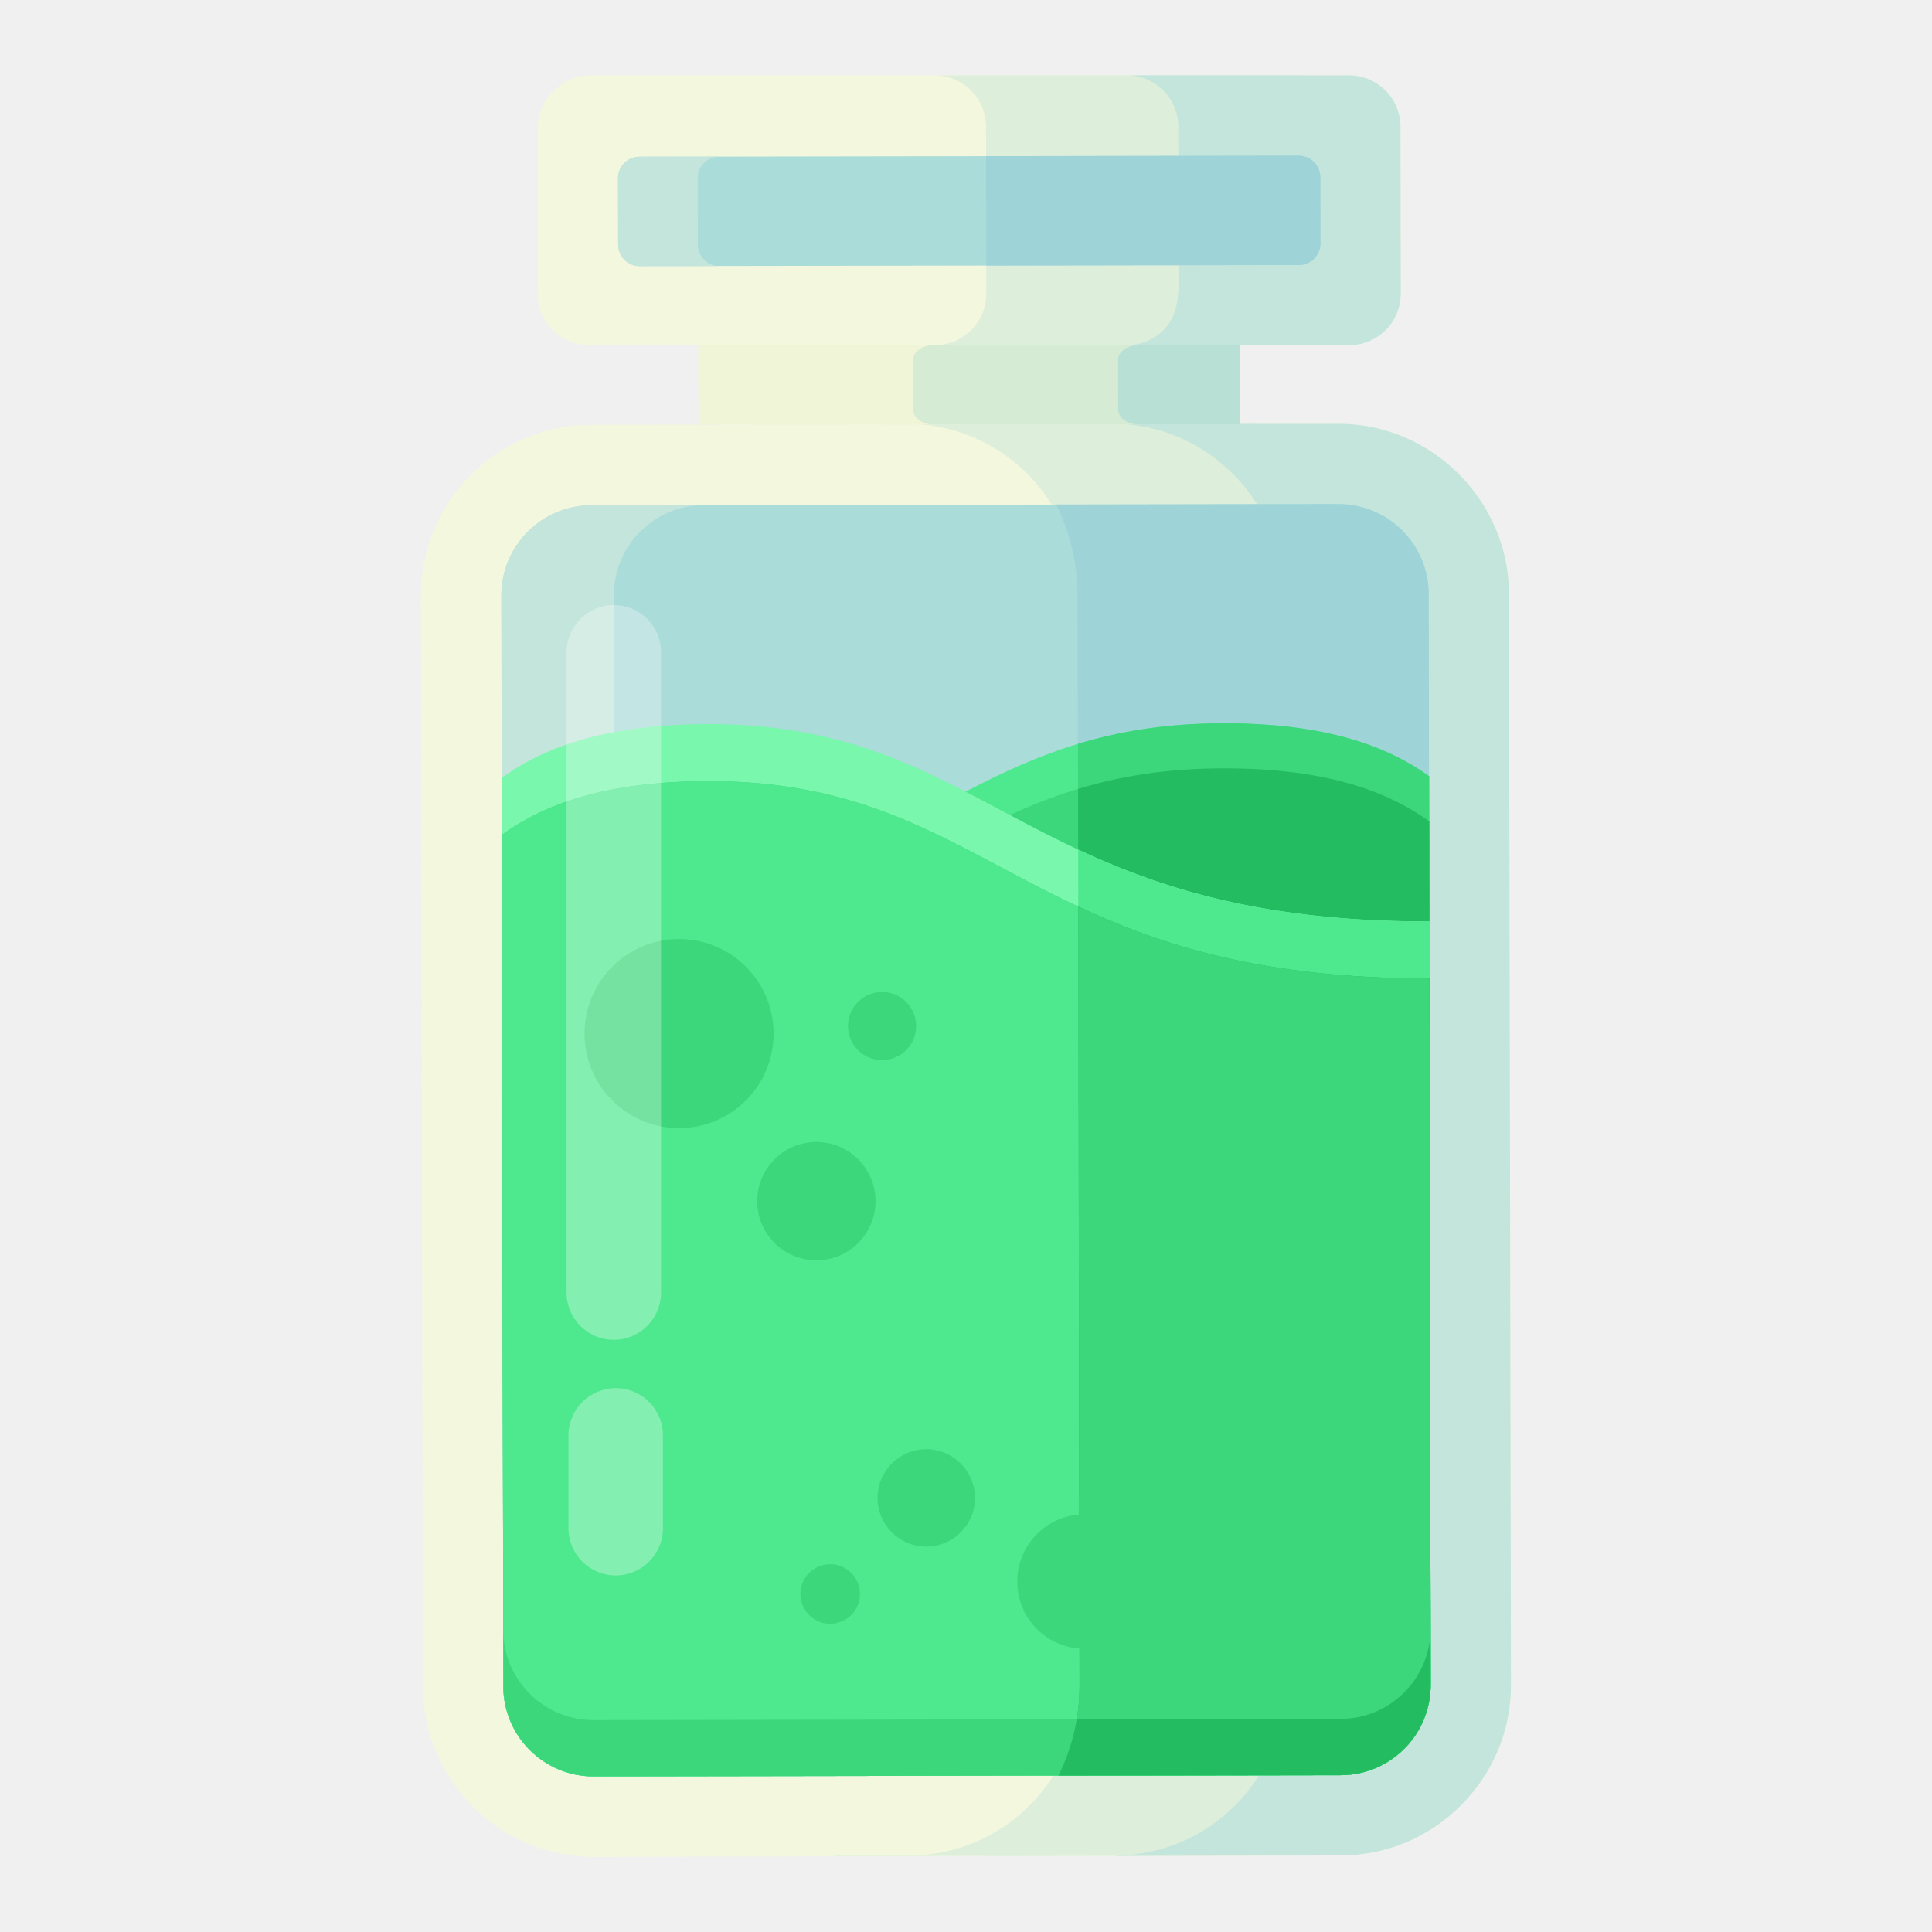
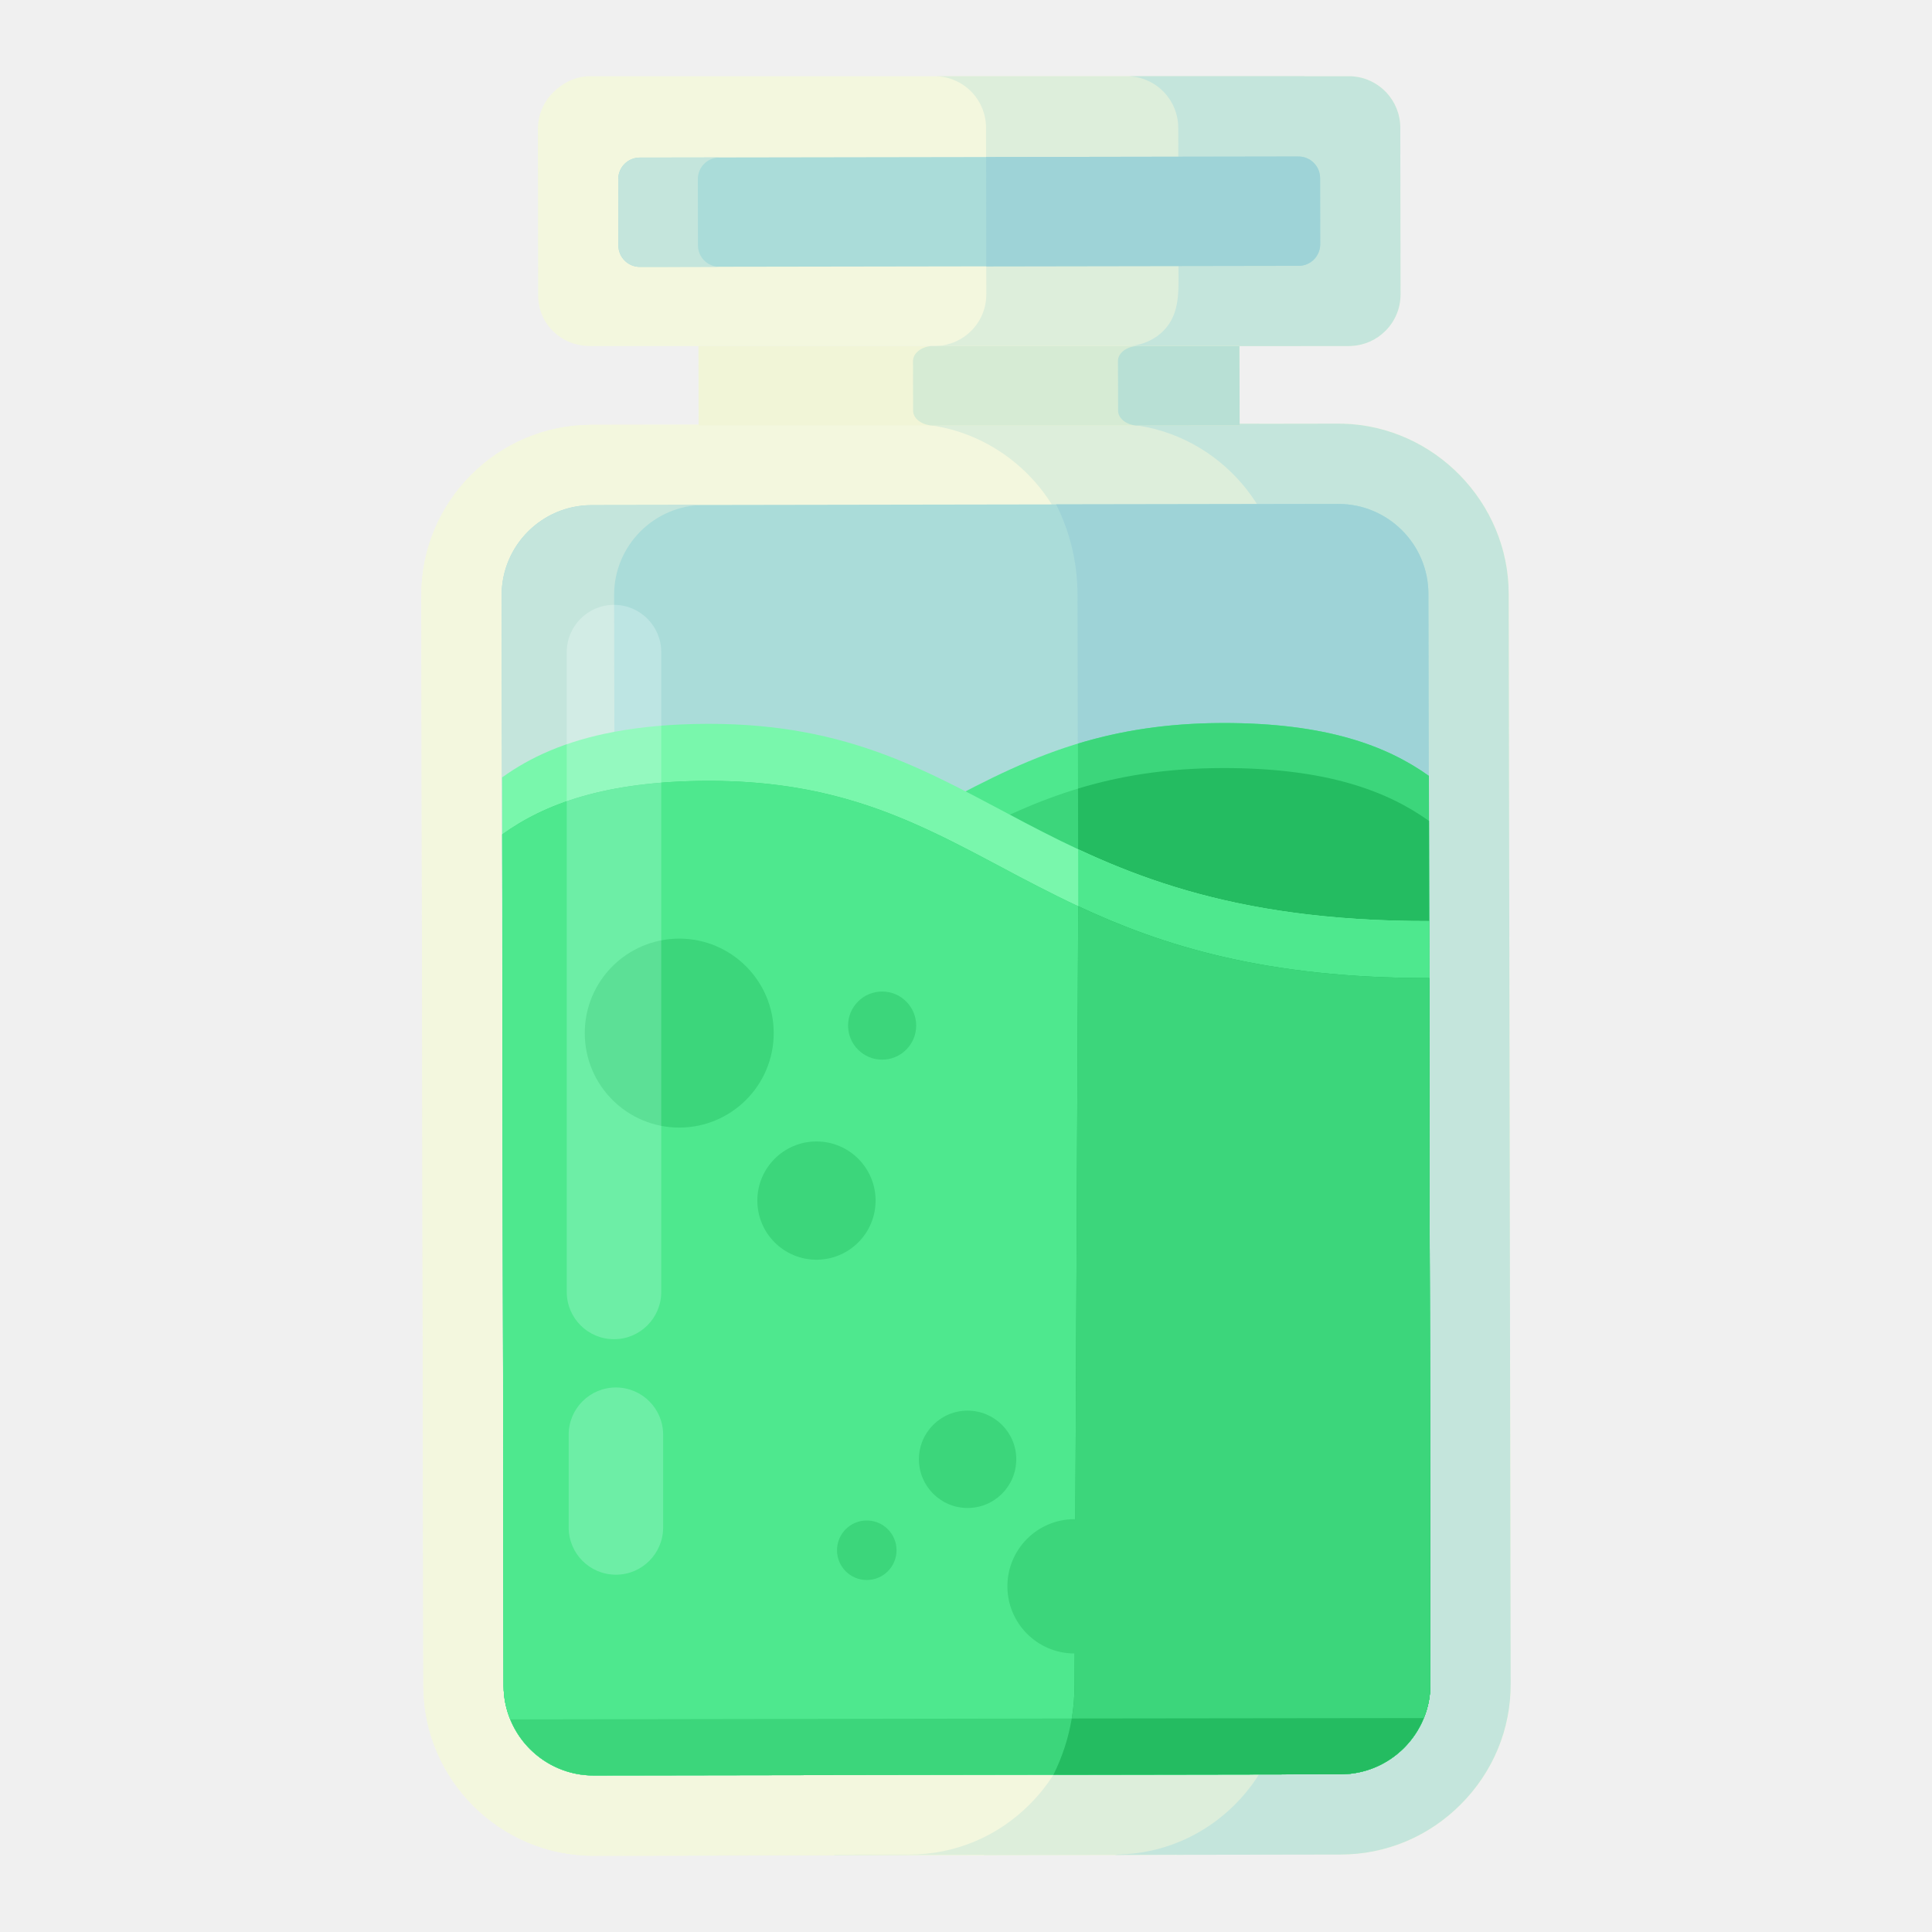
<svg xmlns="http://www.w3.org/2000/svg" version="1.1" id="Layer_1" x="0px" y="0px" viewBox="0 0 600 600" style="enable-background:new 0 0 600 600;" xml:space="preserve">
  <style type="text/css">
	.st0{fill:#F3F7DE;}
	.st1{fill:#DDEEDB;}
	.st2{fill:#C4E5DC;}
	.st3{fill:#AADCD9;}
	.st4{fill:#9ED3D7;}
	.st5{fill:#F1F5D7;}
	.st6{fill:#D6EBD4;}
	.st7{fill:#B8E0D5;}
	.st8{fill:#4EE88E;}
	.st9{fill:#3CD67B;}
	.st10{fill:#24BC61;}
	.st11{fill:#79F7AC;}
- 	.st12{opacity:0.3;fill:#FFFFFF;enable-background:new    ;}
+ 	.st12{opacity:0.5;fill:#FFFFFF;mix-blend-mode:soft-light;}
</style>
  <g>
-     <path class="st0" d="M435.03,90.736v0.37c0.01,4.31-1.65,8.35-4.68,11.39   c-2.84,2.85-6.57,4.5-10.57,4.71c-0.26,0.01-0.53,0.02-0.8,0.02   H183.12c-8.85,0-16.05-6.82-16.07-15.68l-0.08-51.69   c0-4.3,1.66-8.35,4.69-11.39c3.03-3.04,7.07-5.07,11.36-5.08   c0,0,52.41,0,107.89,0h128.72c0.12,0.01,0.23,0.01,0.35,0.03   c8.41,0.54,14.96,7.51,14.97,16L435.03,90.736z" />
-     <path class="st1" d="M409.53,90.81c0.01,6.19-2.05,11.9-5.51,16.42H290.26   c0.27,0,0.54-0.01,0.8-0.02c4-0.21,7.73-1.86,10.57-4.71   c3.03-3.04,4.69-7.08,4.68-11.39L306.23,39.42   c-0.01-8.49-6.56-15.46-14.97-16c-0.12-0.02-0.23-0.02-0.35-0.03   h114.28c2.68,4.18,4.24,9.18,4.25,14.55L409.53,90.81z" />
-     <path class="st2" d="M435.03,90.736v0.37c0.01,4.31-1.65,8.35-4.68,11.39   c-2.84,2.85-6.57,4.5-10.57,4.71c-0.26,0.01-0.53,0.02-0.8,0.02   H350.02c0.87,0,1.72-0.07,2.56-0.22c3.31-0.59,6.39-2.12,8.77-4.51   c5.23-5.26,4.68-12.58,4.67-19.42c-0.01-5.86-0.02-11.72-0.03-17.58   c-0.01-8.69-0.03-17.38-0.04-26.08c-0.01-8.49-6.56-15.46-14.97-16   c-0.12-0.02-0.23-0.02-0.35-0.03h69c0.12,0.01,0.23,0.01,0.35,0.03   c8.41,0.54,14.96,7.51,14.97,16L435.03,90.736z" />
-     <path class="st3" d="M410.06,75.607c0,1.39-0.42,2.68-1.14,3.75   c-0.24,0.35-0.51,0.68-0.82,0.99c-1.2,1.21-2.87,1.96-4.71,1.96   l-97.1,0.16L198.67,82.637c-3.69,0.01-6.69-2.98-6.69-6.68   l-0.04-20.59c0-3.69,2.99-6.69,6.68-6.7L306.25,48.497l96.96-0.16h0.12   c0.7,0,1.38,0.1,2.01,0.31c0.42,0.13,0.82,0.3,1.2,0.51   c0.29,0.15,0.57,0.33,0.83,0.55c1.61,1.2,2.65,3.13,2.66,5.31   L410.06,75.607z" />
-     <path class="st2" d="M223.399,82.611l-24.729,0.024c-3.691,0.006-6.687-2.981-6.693-6.672   l-0.033-20.596c-0.006-3.691,2.981-6.687,6.671-6.693l24.729-0.024   c-3.691,0.006-6.678,3.002-6.672,6.693l0.033,20.596   C216.712,79.631,219.708,82.617,223.399,82.611z" />
-     <path class="st4" d="M410.06,75.607c0,1.39-0.42,2.68-1.14,3.75   c-0.24,0.36-0.51,0.69-0.82,0.99c-1.2,1.21-2.87,1.96-4.71,1.96   l-97.1,0.16L306.25,48.497l96.96-0.16l0.13,0.01c0.7,0,1.37,0.1,2,0.3   c0.42,0.13,0.82,0.3,1.2,0.51c0.29,0.15,0.57,0.33,0.83,0.55   c1.61,1.2,2.65,3.13,2.66,5.31L410.06,75.607z" />
-     <path class="st0" d="M469.25,523.244c0.03,14.06-5.48,27.34-15.49,37.38   c-10.01,10.05-23.27,15.59-37.33,15.61l-24.76,0.04l-26.21,0.04   l-60.01,0.1l-121.16,0.2c-29.13,0-52.87-23.69-52.91-52.82l-0.63-338.83   c-0.04-29.16,23.66-52.94,52.83-52.99l121.53-0.19l59.99-0.1   l25.8-0.04l24.74-0.04c0.5,0,1.01,0.01,1.52,0.02h0.14   c28.28,0.84,51.29,24.5,51.33,52.8L469.25,523.244z" />
-     <path class="st0" d="M469.25,523.244c0.03,14.06-5.48,27.34-15.49,37.38   c-10.01,10.05-23.27,15.59-37.33,15.61l-24.76,0.04l-26.21,0.04   l-60.01,0.1l-121.16,0.2c-29.13,0-52.87-23.69-52.91-52.82l-0.63-338.83   c-0.04-29.16,23.66-52.94,52.83-52.99l121.53-0.19l59.99-0.1   l25.8-0.04l24.74-0.04c0.5,0,1.01,0.01,1.52,0.02h0.14   c28.28,0.84,51.29,24.5,51.33,52.8L469.25,523.244z" />
-     <path class="st0" d="M392.06,540.934c1.65-5.63,2.54-11.57,2.53-17.71   l-0.63-338.82c-0.01-5.81-0.81-11.44-2.32-16.79   c1.82,5.3,2.81,10.95,2.82,16.81l0.62,338.82   C395.09,529.354,394.06,535.314,392.06,540.934z" />
-     <polygon class="st1" points="335.12,121.734 331.84,121.734 339.6,121.724  " />
-     <path class="st1" d="M420.637,523.314c0.03,22.14-11.53,41.72-28.92,52.96   l-26.21,0.04l-60.01,0.1c0.04-0.03,0.08-0.05,0.12-0.08l-46.62,0.08   c0.07-0.05,0.14-0.09,0.21-0.14l23.27-0.04   c14.06-0.02,27.32-5.56,37.33-15.61c4.12-4.13,7.48-8.81,10-13.87   c3.61-7.23,5.51-15.24,5.49-23.51l-0.62-338.82   c-0.01-8.33-2.01-16.26-5.55-23.32c0-0.01-0.01-0.01-0.01-0.02   c-8.19-16.3-24.57-27.99-43.6-29.34l33.13-0.06h46.5l25.8-0.04   c17.42,11.19,29.03,30.72,29.06,52.85L420.637,523.314z" />
-     <path class="st1" d="M330.07,546.754c2.92-7.25,4.53-15.17,4.52-23.44l-0.63-338.82   c-0.01-8.26-1.63-16.16-4.57-23.39c3.54,7.06,5.54,14.99,5.55,23.32   l0.62,338.82C335.58,531.514,333.68,539.524,330.07,546.754z" />
-     <path class="st2" d="M392.06,540.934c1.65-5.63,2.54-11.57,2.53-17.71   l-0.63-338.82c-0.01-5.81-0.81-11.44-2.32-16.79   c1.82,5.3,2.81,10.95,2.82,16.81l0.62,338.82   C395.09,529.354,394.06,535.314,392.06,540.934z" />
-     <path class="st2" d="M469.25,523.244c0.03,14.06-5.48,27.34-15.49,37.38   c-10.01,10.05-23.27,15.59-37.33,15.61l-24.76,0.04l-26.21,0.04   c0.01-0.01,0.03-0.02,0.04-0.02l-19.21,0.06   c0.23-0.03,0.5-0.08,0.79-0.13c13.77-0.21,26.73-5.73,36.56-15.6   c10.01-10.04,15.51-23.32,15.49-37.38l-0.62-338.82   c-0.04-27.86-22.34-51.22-50.01-52.74l26.9-0.04l24.74-0.04   c0.5,0,1.01,0.01,1.52,0.02h0.19l13.79-0.02c0.5,0,1.01,0.01,1.52,0.02   h0.14c28.28,0.84,51.29,24.5,51.33,52.8L469.25,523.244z" />
-     <path class="st2" d="M392.06,540.934c1.65-5.63,2.54-11.57,2.53-17.71   l-0.63-338.82c-0.01-5.81-0.81-11.44-2.32-16.79   c1.82,5.3,2.81,10.95,2.82,16.81l0.62,338.82   C395.09,529.354,394.06,535.314,392.06,540.934z" />
-     <polygon class="st5" points="385.03,131.737 354.55,131.773 352.84,131.773 305.77,131.831    216.91,131.831 216.86,107.287 289.41,107.201 347.61,107.136 384.97,107.136    384.97,107.179  " />
-     <path class="st6" d="M375.02,127.116c0.01,2.559-2.85,4.628-6.39,4.636l-15.09,0.014   h-0.75l-47.02,0.065h-16.23c-3.33-0.158-5.97-2.156-5.98-4.6l-0.03-15.416   c-0.01-2.372,2.47-4.327,5.65-4.592c0.08-0.014,0.15-0.014,0.23-0.022   l58.2-0.065h21.82c0.06,0.007,0.11,0.014,0.17,0.022   c0.06,0,0.12,0.007,0.18,0.022c2.96,0.395,5.2,2.278,5.21,4.528   L375.02,127.116z" />
-     <path class="st7" d="M385.03,131.737v0.014l-30.48,0.036h-1.47   c-0.06,0-0.11,0-0.16-0.007c-0.01,0-0.02,0-0.02,0   c-0.02,0-0.04,0-0.06-0.007c-0.02,0-0.03,0-0.05-0.007   c-3.13-0.295-5.53-2.221-5.53-4.542l-0.04-15.459   c0-2.429,2.63-4.427,5.96-4.585h31.79L385.03,131.737z" />
-     <path class="st3" d="M443.688,184.467L444.301,523.285   c0.025,15.42-12.495,27.98-27.914,28.005l-232.063,0.376   c-15.42,0.025-27.98-12.495-28.005-27.914l-0.613-338.818   c-0.025-15.42,12.494-27.98,27.914-28.005l232.063-0.376   C431.103,156.528,443.663,169.047,443.688,184.467z" />
-     <path class="st4" d="M443.688,184.467L444.301,523.285   c0.025,15.42-12.495,27.98-27.914,28.005l-87.681,0.142   c4.208-8.437,6.569-17.933,6.553-27.97L334.646,184.643   c-0.016-10.037-2.408-19.526-6.644-27.949l87.681-0.142   C431.103,156.528,443.663,169.047,443.688,184.467z" />
-     <path class="st2" d="M219.273,551.608l-34.949,0.057   c-15.42,0.025-27.98-12.495-28.005-27.914l-0.613-338.818   c-0.025-15.42,12.494-27.98,27.914-28.005l34.949-0.057   c-15.42,0.025-27.939,12.585-27.914,28.005l0.613,338.818   C191.294,539.114,203.854,551.633,219.273,551.608z" />
-     <path class="st8" d="M155.933,286.627l0.384,237.124   c0.025,15.42,12.585,27.939,28.005,27.914l232.063-0.376   c15.42-0.025,27.939-12.585,27.914-28.005l-0.457-282.222   c-13.114-9.387-32.068-16.486-64.054-16.434   C291.115,224.772,281.052,286.425,155.933,286.627z" />
-     <path class="st9" d="M443.842,241.062l0.457,282.222c0.025,15.42-12.495,27.98-27.914,28.005   l-87.681,0.142c2.703-5.429,4.651-11.303,5.69-17.484   c0.277-1.678,0.498-3.37,0.635-5.076c0.151-1.776,0.232-3.579,0.229-5.411   l-0.473-292.441c12.911-3.907,27.418-6.363,45.005-6.392   C411.774,224.576,430.728,231.675,443.842,241.062z" />
-     <path class="st9" d="M443.865,255.056l0.434,268.229   c0.025,15.42-12.495,27.98-27.914,28.005l-232.063,0.376   c-15.42,0.025-27.98-12.495-28.005-27.914l-0.361-223.13   c73.254-0.119,107.078-21.311,140.322-38.881   c23.536-12.438,46.781-23.058,83.534-23.118   C411.797,238.57,430.751,245.669,443.865,255.056z" />
-     <path class="st10" d="M443.865,255.056l0.434,268.229   c0.025,15.42-12.495,27.98-27.914,28.005l-87.681,0.142   c2.703-5.429,4.651-11.303,5.69-17.484c0.277-1.678,0.498-3.37,0.635-5.076   c0.151-1.776,0.232-3.579,0.229-5.411l-0.451-278.462   c12.911-3.907,27.404-6.349,45.005-6.378   C411.797,238.57,430.751,245.669,443.865,255.056z" />
-     <path class="st11" d="M444.301,523.287c0.02,15.42-12.5,27.98-27.92,28.01   l-197.02,0.31h-0.19l-34.76,0.06h-0.13c-0.45,0-0.9-0.01-1.35-0.04   c-0.47-0.02-0.94-0.06-1.41-0.1c-0.51-0.04-1.01-0.1-1.51-0.18   c-13.38-2.05-23.67-13.63-23.69-27.59l-0.46-282.23   c0.01-0.01,0.02-0.01,0.03-0.02c8.5-6.12,19.46-11.28,34.86-14.15   c0.02,0,0.05-0.01,0.07-0.01c8.29-1.55,17.87-2.44,29.04-2.46   c88.67-0.14,98.94,61.48,224.05,61.28L444.301,523.287z" />
-     <path class="st8" d="M443.92,286.161l0.384,237.124   c0.025,15.42-12.495,27.98-27.914,28.005l-87.681,0.142   c2.703-5.429,4.651-11.303,5.69-17.484c0.277-1.678,0.498-3.37,0.635-5.076   c0.151-1.776,0.232-3.579,0.229-5.411l-0.42-259.603   C360.808,275.992,392.768,286.244,443.92,286.161z" />
-     <path class="st9" d="M443.944,303.873l0.355,219.411   c0.025,15.42-12.495,27.98-27.914,28.005l-232.063,0.376   c-15.42,0.025-27.98-12.495-28.005-27.914l-0.428-264.51   c13.084-9.43,32.015-16.59,64-16.642   c33.006-0.053,55.15,8.452,76.388,19.141   C332.109,279.758,365.392,304,443.944,303.873z" />
-     <path class="st8" d="M443.944,303.873l0.327,201.937   c0.025,15.42-12.495,27.98-27.914,28.005l-232.063,0.376   c-15.42,0.025-27.98-12.495-28.005-27.914l-0.4-247.035   c13.084-9.43,32.015-16.59,64-16.642   C308.562,242.456,318.826,304.076,443.944,303.873z" />
-     <path class="st10" d="M443.948,303.873l0.355,219.411   c0.025,15.42-12.495,27.98-27.914,28.005l-87.681,0.142   c2.703-5.429,4.651-11.303,5.69-17.484c0.277-1.678,0.498-3.37,0.635-5.076   c0.151-1.776,0.232-3.579,0.229-5.411l-0.392-241.905   C360.836,293.705,392.797,303.956,443.948,303.873z" />
-     <path class="st9" d="M443.948,303.873l0.327,201.937   c0.025,15.42-12.495,27.98-27.914,28.005l-81.963,0.133   c0.277-1.678,0.498-3.37,0.635-5.076c0.151-1.776,0.232-3.579,0.229-5.411   l-0.392-241.905C360.836,293.705,392.797,303.956,443.948,303.873z" />
-     <circle class="st9" cx="273.936" cy="318.647" r="10.583" />
-     <circle class="st9" cx="210.888" cy="320.982" r="29.357" />
-     <circle class="st9" cx="253.533" cy="373.024" r="18.373" />
-     <circle class="st9" cx="336.796" cy="491.165" r="20.869" />
-     <circle class="st9" cx="287.655" cy="465.192" r="15.125" />
-     <circle class="st9" cx="257.822" cy="495.025" r="9.249" />
-     <path class="st12" d="M190.619,187.916h0c8.106,0,14.677,6.571,14.677,14.677v198.829   c0,8.106-6.571,14.677-14.677,14.677h-0c-8.106,0-14.677-6.571-14.677-14.677   V202.593C175.943,194.487,182.514,187.916,190.619,187.916z" />
-     <path class="st12" d="M191.212,431.098h0c8.106,0,14.677,6.571,14.677,14.677v28.823   c0,8.106-6.571,14.677-14.677,14.677h-0c-8.106,0-14.677-6.571-14.677-14.677   v-28.823C176.535,437.669,183.106,431.098,191.212,431.098z" />
+     <path class="st0" d="M469.157,522.988c0.03,14.052-5.477,27.325-15.481,37.359   c-10.004,10.044-23.257,15.581-37.309,15.601l-24.746,0.04l-26.195,0.04   l-59.976,0.1l-121.092,0.2c-29.114,0-52.84-23.677-52.88-52.79l-0.63-338.64   c-0.04-29.144,23.647-52.91,52.8-52.96l121.462-0.19l59.956-0.1   l25.786-0.04l24.726-0.04c0.5,0,1.009,0.01,1.519,0.02h0.14   c28.264,0.839,51.261,24.486,51.301,52.77L469.157,522.988z" />
+     <path class="st0" d="M469.153,522.987c0.03,14.052-5.477,27.325-15.481,37.359   c-10.005,10.044-23.257,15.581-37.309,15.601l-24.746,0.04l-26.195,0.04   l-13.692,0.02l-5.417,0.01l-40.817,0.07h-0.05l-121.092,0.2   c-29.114,0-52.84-23.677-52.88-52.79l-0.63-338.64   c-0.04-29.144,23.647-52.91,52.8-52.96l102.652-0.16l18.81-0.03   l43.755-0.07l16.201-0.03h0.05l25.786-0.04l10.704-0.02h0.19l13.782-0.02   c0.5,0,1.009,0.01,1.519,0.02h0.14c28.264,0.839,51.261,24.486,51.301,52.77   L469.153,522.987z" />
+     <path class="st0" d="M392.01,540.668c1.649-5.627,2.539-11.563,2.529-17.7   l-0.63-338.63c-0.01-5.807-0.81-11.434-2.319-16.781   c1.819,5.297,2.808,10.944,2.818,16.801l0.62,338.63   C395.038,529.095,394.009,535.051,392.01,540.668z" />
+     <path class="st1" d="M420.571,523.057c0.03,22.128-11.524,41.697-28.904,52.93   l-26.195,0.04l-59.977,0.1c0.04-0.03,0.08-0.05,0.12-0.08l-46.594,0.08   c0.07-0.05,0.14-0.09,0.21-0.14l23.257-0.04   c14.052-0.02,27.305-5.557,37.309-15.601c4.118-4.128,7.476-8.805,9.994-13.862   c3.608-7.226,5.507-15.231,5.487-23.497l-0.62-338.63   c-0.01-8.325-2.009-16.251-5.547-23.307c0-0.01-0.01-0.01-0.01-0.02   c-8.076-16.071-24.116-27.654-42.806-29.254l18.81-0.03l59.956-0.1h0.05   l25.786-0.04c17.41,11.184,29.014,30.703,29.044,52.82L420.571,523.057z" />
+     <path class="st1" d="M330.055,546.485c2.918-7.246,4.527-15.161,4.517-23.427L333.943,184.428   c-0.01-8.255-1.629-16.151-4.567-23.377c3.538,7.056,5.537,14.982,5.547,23.307   l0.62,338.63C335.562,531.253,333.663,539.259,330.055,546.485z" />
+     <path class="st2" d="M392.01,540.668c1.649-5.627,2.539-11.563,2.529-17.7   l-0.63-338.63c-0.01-5.807-0.81-11.434-2.319-16.781   c1.819,5.297,2.808,10.944,2.818,16.801l0.62,338.63   C395.038,529.095,394.009,535.051,392.01,540.668z" />
+     <path class="st2" d="M469.153,522.987c0.03,14.052-5.477,27.325-15.481,37.359   c-10.005,10.044-23.257,15.581-37.309,15.601l-24.746,0.04l-26.195,0.04   c0.01-0.01,0.03-0.02,0.04-0.02l-13.732,0.04l-5.467,0.02   c0.02,0,0.03,0,0.05-0.01c0.22-0.03,0.47-0.07,0.74-0.12   c13.762-0.21,26.715-5.727,36.54-15.591   c10.004-10.034,15.501-23.307,15.481-37.359l-0.62-338.63   c-0.04-27.714-22.118-50.971-49.592-52.68l16.201-0.03h0.05l25.786-0.04   l10.704-0.02h0.19l13.782-0.02c0.5,0,1.009,0.01,1.519,0.02h0.14   c28.264,0.839,51.261,24.486,51.301,52.77L469.153,522.987z" />
+     <path class="st2" d="M392.01,540.668c1.649-5.627,2.539-11.563,2.529-17.7   l-0.63-338.63c-0.01-5.807-0.81-11.434-2.319-16.781   c1.819,5.297,2.808,10.944,2.818,16.801l0.62,338.63   C395.038,529.095,394.009,535.051,392.01,540.668z" />
+     <g>
+       <g>
+         <path class="st0" d="M434.956,90.984v0.37c0.01,4.308-1.649,8.345-4.677,11.384     c-2.838,2.848-6.566,4.497-10.564,4.708c-0.26,0.01-0.53,0.02-0.8,0.02     H183.187c-8.845,0-16.041-6.816-16.061-15.671l-0.08-51.661     c0-4.298,1.659-8.345,4.687-11.384c3.028-3.038,7.066-5.067,11.354-5.077     c0,0,52.381,0,107.829,0h128.648c0.12,0.01,0.23,0.01,0.35,0.03     c8.405,0.54,14.952,7.506,14.962,15.991L434.956,90.984z" />
+         <path class="st1" d="M409.47,91.054c0.01,6.187-2.049,11.893-5.507,16.411h-113.696     c0.27,0,0.54-0.01,0.8-0.02c3.998-0.21,7.726-1.859,10.564-4.707     c3.028-3.038,4.687-7.076,4.677-11.384l-0.08-51.661     c-0.01-8.485-6.556-15.451-14.962-15.991     c-0.12-0.02-0.23-0.02-0.35-0.03h114.216     c2.678,4.178,4.238,9.175,4.248,14.542L409.47,91.054z" />
+         <path class="st2" d="M434.956,90.984v0.37c0.01,4.308-1.649,8.345-4.677,11.384     c-2.838,2.848-6.566,4.497-10.564,4.708c-0.26,0.01-0.53,0.02-0.8,0.02     h-68.921c0.87,0,1.719-0.07,2.559-0.22c3.308-0.59,6.386-2.119,8.765-4.508     c5.227-5.257,4.677-12.573,4.667-19.409c-0.01-5.857-0.02-11.713-0.03-17.57     c-0.01-8.685-0.03-17.37-0.04-26.065c-0.01-8.485-6.556-15.451-14.962-15.991     c-0.12-0.02-0.23-0.02-0.35-0.03h68.961     c0.12,0.01,0.23,0.01,0.35,0.03c8.405,0.54,14.952,7.506,14.962,15.991     L434.956,90.984z" />
+         <path class="st3" d="M410,75.86c0,1.389-0.42,2.678-1.139,3.748     c-0.24,0.35-0.51,0.68-0.82,0.989c-1.199,1.209-2.868,1.959-4.707,1.959     l-97.046,0.16l-107.56,0.17c-3.688,0.01-6.686-2.978-6.686-6.676     l-0.04-20.578c0-3.688,2.988-6.686,6.676-6.696L306.248,48.765l96.906-0.16     h0.12c0.7,0,1.379,0.1,2.009,0.31c0.42,0.13,0.82,0.3,1.199,0.51     c0.29,0.15,0.57,0.33,0.829,0.549c1.609,1.2,2.649,3.128,2.659,5.307     L410,75.86z" />
+         <path class="st2" d="M223.444,82.86l-24.715,0.024     c-3.689,0.006-6.683-2.979-6.689-6.668l-0.033-20.585     c-0.006-3.689,2.979-6.683,6.668-6.689l24.715-0.024     c-3.689,0.006-6.674,3.001-6.668,6.689l0.033,20.585     C216.76,79.881,219.755,82.866,223.444,82.86z" />
+         <path class="st4" d="M410,75.86c0,1.389-0.42,2.678-1.139,3.748     c-0.24,0.36-0.51,0.69-0.82,0.989c-1.199,1.209-2.868,1.959-4.707,1.959     l-97.046,0.16L306.248,48.765l96.906-0.16l0.13,0.01     c0.7,0,1.369,0.1,1.999,0.3c0.42,0.13,0.82,0.3,1.199,0.51     c0.29,0.15,0.57,0.33,0.829,0.549c1.609,1.2,2.649,3.128,2.659,5.307     L410,75.86z" />
+       </g>
+       <polygon class="st5" points="384.984,132.144 354.521,132.144 352.812,132.144 305.768,132.144    216.958,132.144 216.908,107.463 289.418,107.463 347.585,107.463 384.924,107.463    384.924,107.463   " />
+       <path class="st6" d="M374.98,127.432c0.01,2.557-2.848,4.705-6.386,4.712h-15.082    h-0.75h-46.994h-16.221c-3.328-0.158-5.967-2.155-5.977-4.597l-0.03-15.408    c-0.01-2.37,2.469-4.41,5.647-4.676c0.08-0.014,0.15,0.007,0.23,0h58.167    h21.808c0.06,0.007,0.11-0.007,0.17,0c0.06,0,0.12-0.014,0.18,0    c2.958,0.395,5.197,2.32,5.207,4.568L374.98,127.432z" />
+       <path class="st7" d="M384.984,132.144L384.984,132.144h-30.463h-1.469    c-0.06,0-0.11,0.007-0.16,0c-0.01,0-0.02,0-0.02,0c-0.02,0-0.04,0.007-0.06,0    c-0.02,0-0.03,0.007-0.05,0c-3.128-0.294-5.527-2.284-5.527-4.604    l-0.04-15.451c0-2.428,2.629-4.468,5.957-4.626h31.772L384.984,132.144z" />
+     </g>
+     <path class="st3" d="M443.609,184.401l0.613,338.628   c0.025,15.411-12.487,27.964-27.898,27.989l-231.933,0.375   c-15.411,0.025-27.964-12.488-27.989-27.898l-0.613-338.628   c-0.025-15.411,12.487-27.964,27.898-27.989l231.933-0.375   C431.031,156.478,443.584,168.99,443.609,184.401z" />
+     <path class="st4" d="M443.609,184.401l0.613,338.628   c0.025,15.411-12.487,27.964-27.898,27.989l-87.632,0.142   c4.206-8.432,6.566-17.923,6.549-27.954l-0.613-338.628   c-0.016-10.032-2.407-19.515-6.64-27.933l87.632-0.142   C431.031,156.478,443.584,168.99,443.609,184.401z" />
+     <path class="st2" d="M219.32,551.337l-34.93,0.057   c-15.411,0.025-27.964-12.488-27.989-27.898l-0.613-338.628   c-0.025-15.411,12.487-27.964,27.898-27.989l34.93-0.057   c-15.411,0.025-27.923,12.578-27.898,27.989l0.613,338.628   C191.356,538.849,203.909,551.362,219.32,551.337z" />
+     <path class="st8" d="M156.016,286.504l0.384,236.991   c0.025,15.411,12.578,27.923,27.989,27.898l231.933-0.375   c15.411-0.025,27.923-12.578,27.898-27.989l-0.457-282.064   c-13.107-9.382-32.05-16.477-64.018-16.425   C291.122,224.683,281.064,286.302,156.016,286.504z" />
+     <path class="st9" d="M443.763,240.965l0.457,282.064   c0.025,15.411-12.487,27.964-27.898,27.989l-87.631,0.142   c2.702-5.425,4.648-11.297,5.686-17.474c0.277-1.677,0.497-3.368,0.634-5.073   c0.151-1.775,0.232-3.577,0.229-5.407l-0.473-292.277   c12.904-3.905,27.403-6.36,44.979-6.388   C411.713,224.488,430.657,231.583,443.763,240.965z" />
+     <path class="st9" d="M443.786,254.951l0.434,268.078   c0.025,15.411-12.487,27.964-27.898,27.989l-231.933,0.375   c-15.411,0.025-27.964-12.488-27.989-27.898l-0.361-223.005   c73.213-0.118,107.018-21.299,140.243-38.859   c23.523-12.431,46.755-23.045,83.487-23.105   C411.736,238.474,430.679,245.569,443.786,254.951z" />
+     <path class="st10" d="M443.786,254.951l0.434,268.078   c0.025,15.411-12.487,27.964-27.898,27.989l-87.631,0.142   c2.702-5.425,4.648-11.297,5.686-17.474c0.277-1.677,0.497-3.368,0.634-5.073   c0.151-1.775,0.232-3.577,0.229-5.407l-0.45-278.306   c12.904-3.905,27.389-6.346,44.979-6.374   C411.736,238.474,430.679,245.569,443.786,254.951z" />
+     <path class="st11" d="M444.222,523.031c0.02,15.411-12.493,27.964-27.904,27.994   l-196.91,0.31h-0.19l-34.741,0.06h-0.13c-0.45,0-0.9-0.01-1.349-0.04   c-0.47-0.02-0.939-0.06-1.409-0.1c-0.51-0.04-1.009-0.1-1.509-0.18   c-13.372-2.049-23.657-13.622-23.677-27.575l-0.46-282.072   c0.01-0.01,0.02-0.01,0.03-0.02c8.495-6.117,19.449-11.274,34.84-14.142   c0.02,0,0.05-0.01,0.07-0.01c8.285-1.549,17.86-2.439,29.024-2.459   c88.62-0.14,98.885,61.445,223.924,61.246L444.222,523.031z" />
+     <path class="st8" d="M443.841,286.038l0.384,236.991   c0.025,15.411-12.487,27.964-27.898,27.989l-87.631,0.142   c2.702-5.425,4.648-11.297,5.686-17.474c0.277-1.677,0.497-3.368,0.634-5.073   c0.151-1.775,0.232-3.577,0.229-5.407l-0.42-259.458   C360.775,275.875,392.718,286.121,443.841,286.038z" />
+     <path class="st9" d="M444.217,522.308v0.79c0,0.48-0.01,0.949-0.04,1.419   c-0.01,0.34-0.04,0.68-0.07,1.009c-0.05,0.6-0.12,1.189-0.21,1.769   c-0.03,0.21-0.06,0.41-0.1,0.61c-0.04,0.27-0.09,0.53-0.15,0.8   c-0.12,0.57-0.25,1.139-0.41,1.699c-0.08,0.31-0.17,0.62-0.27,0.919   c-0.02,0.08-0.04,0.15-0.07,0.22c-0.09,0.32-0.2,0.64-0.32,0.949   c-0.11,0.32-0.24,0.64-0.36,0.949c-0.01,0.02-0.02,0.05-0.03,0.07   c-4.128,10.234-14.162,17.49-25.865,17.51l-231.93,0.37   c-11.703,0.02-21.768-7.196-25.925-17.42c-1.319-3.198-2.049-6.696-2.069-10.364   l-0.43-264.472c13.083-9.425,32.002-16.581,63.964-16.631   c0.929,0,1.849,0,2.758,0.02c0.36,0,0.72,0.01,1.069,0.01   c0.859,0.02,1.709,0.04,2.548,0.07c1.059,0.03,2.109,0.08,3.138,0.13   c0.889,0.04,1.779,0.1,2.648,0.16h0.07   c0.84,0.06,1.669,0.12,2.489,0.19c0.55,0.04,1.089,0.09,1.629,0.14   c0.92,0.09,1.829,0.18,2.729,0.28c2.009,0.22,3.978,0.48,5.907,0.77   c0.58,0.09,1.159,0.18,1.729,0.27c0.989,0.16,1.969,0.33,2.938,0.51   c0.22,0.04,0.44,0.08,0.66,0.12c0.5,0.09,0.989,0.19,1.479,0.29   c0.49,0.09,0.969,0.19,1.439,0.29c0.62,0.13,1.239,0.26,1.849,0.4   c0.28,0.06,0.549,0.12,0.819,0.19c0.72,0.16,1.439,0.33,2.149,0.51   c0.929,0.22,1.839,0.46,2.738,0.7c0.63,0.17,1.249,0.34,1.869,0.51   c4.747,1.329,9.285,2.868,13.663,4.557c0.59,0.23,1.169,0.46,1.749,0.69   c0.7,0.28,1.399,0.56,2.089,0.85c0.7,0.28,1.389,0.57,2.079,0.87   c0.69,0.29,1.369,0.59,2.049,0.89c2.439,1.069,4.837,2.179,7.216,3.328   c0.45,0.21,0.899,0.43,1.349,0.65c0.889,0.44,1.779,0.88,2.668,1.319   c0.28,0.14,0.549,0.27,0.83,0.42c0.56,0.28,1.119,0.56,1.669,0.85   c2.788,1.399,5.557,2.858,8.345,4.338c1.259,0.67,2.529,1.339,3.798,2.009   c1.539,0.81,3.068,1.629,4.618,2.459c0.57,0.3,1.139,0.6,1.699,0.9   c7.856,4.128,16.001,8.295,24.906,12.173c0.949,0.42,1.919,0.83,2.889,1.239   c0.49,0.21,0.979,0.41,1.469,0.61c0.64,0.27,1.289,0.54,1.949,0.8   c1.079,0.43,2.159,0.86,3.258,1.279c0.55,0.21,1.099,0.42,1.659,0.63   c2.828,1.059,5.737,2.089,8.745,3.068c1.119,0.37,2.259,0.73,3.408,1.089   c1.819,0.56,3.668,1.099,5.547,1.629c0.63,0.18,1.259,0.35,1.899,0.52   c1.909,0.52,3.858,1.009,5.847,1.489c0.66,0.16,1.329,0.32,1.999,0.47   c0.67,0.16,1.349,0.31,2.029,0.46c0.21,0.05,0.42,0.09,0.63,0.14   c0.56,0.12,1.129,0.24,1.699,0.36c0.79,0.17,1.589,0.33,2.389,0.49   c3.418,0.68,6.966,1.309,10.634,1.869c0.64,0.1,1.289,0.19,1.939,0.28   c0.52,0.08,1.049,0.16,1.579,0.23c0.73,0.1,1.459,0.2,2.209,0.29   c1.839,0.24,3.708,0.47,5.617,0.67c0.61,0.07,1.229,0.14,1.849,0.2   s1.249,0.12,1.879,0.18c2.879,0.27,5.827,0.51,8.855,0.7   c0.72,0.05,1.439,0.1,2.159,0.14c0.78,0.04,1.559,0.08,2.349,0.12   c2.009,0.1,4.058,0.19,6.137,0.25c1.409,0.05,2.838,0.09,4.277,0.11   c1.12,0.02,2.259,0.04,3.398,0.05c1.189,0.01,2.389,0.02,3.598,0.02h0.66   l0.21,131.806l0.01,3.168L444.217,522.308z" />
+     <path class="st8" d="M444.217,522.308v1.019c0,0.4-0.02,0.8-0.04,1.189   c-0.01,0.34-0.04,0.68-0.07,1.009c-0.05,0.6-0.12,1.189-0.21,1.769   c-0.03,0.21-0.06,0.41-0.1,0.61c-0.04,0.27-0.09,0.53-0.15,0.8   c-0.12,0.57-0.25,1.139-0.41,1.699c-0.08,0.31-0.17,0.62-0.27,0.919   c-0.02,0.08-0.04,0.15-0.07,0.22c-0.09,0.32-0.2,0.64-0.32,0.949   c-0.11,0.32-0.24,0.64-0.36,0.949c-0.01,0.02-0.02,0.05-0.03,0.07   l-29.234,0.05l-254.487,0.41c-1.319-3.198-2.049-6.696-2.069-10.364   l-0.43-264.472c13.083-9.425,32.002-16.581,63.964-16.631   c8.354,0,16.722,0.527,24.986,1.769c0.58,0.09,1.159,0.18,1.729,0.27   c0.989,0.16,1.969,0.33,2.938,0.51c0.22,0.04,0.44,0.08,0.66,0.12   c0.5,0.09,0.989,0.19,1.479,0.29c0.49,0.09,0.969,0.19,1.439,0.29   c0.62,0.13,1.239,0.26,1.849,0.4c0.28,0.06,0.549,0.12,0.819,0.19   c0.72,0.16,1.439,0.33,2.149,0.51c0.929,0.22,1.839,0.46,2.738,0.7   c0.63,0.17,1.249,0.34,1.869,0.51c4.747,1.329,9.285,2.868,13.663,4.557   c0.59,0.23,1.169,0.46,1.749,0.69c0.7,0.28,1.399,0.56,2.089,0.85   c0.7,0.28,1.389,0.57,2.079,0.87c0.69,0.29,1.369,0.59,2.049,0.89   c2.439,1.069,4.837,2.179,7.216,3.328c0.45,0.21,0.899,0.43,1.349,0.65   c0.889,0.44,1.779,0.88,2.668,1.319c0.28,0.14,0.549,0.27,0.83,0.42   c0.56,0.28,1.119,0.56,1.669,0.85c2.788,1.399,5.557,2.858,8.345,4.338   c1.259,0.67,2.529,1.339,3.798,2.009c1.539,0.81,3.068,1.629,4.618,2.459   c0.57,0.3,1.139,0.6,1.699,0.9c7.856,4.128,16.001,8.295,24.906,12.173   c0.959,0.42,1.919,0.83,2.889,1.239c0.49,0.21,0.979,0.41,1.469,0.61   c0.65,0.27,1.299,0.53,1.949,0.8c1.079,0.43,2.159,0.86,3.258,1.279   c0.55,0.21,1.099,0.42,1.659,0.63c2.828,1.059,5.737,2.089,8.745,3.068   c1.119,0.37,2.259,0.73,3.408,1.089c1.819,0.56,3.668,1.099,5.547,1.629   c0.63,0.17,1.259,0.35,1.899,0.52c1.909,0.52,3.858,1.009,5.847,1.489   c0.66,0.16,1.329,0.32,1.999,0.47c0.67,0.16,1.349,0.31,2.029,0.46   c0.21,0.05,0.42,0.09,0.63,0.14c0.56,0.12,1.129,0.24,1.699,0.36   c0.79,0.17,1.579,0.33,2.389,0.49c3.418,0.68,6.966,1.309,10.634,1.869   c0.64,0.09,1.289,0.19,1.939,0.28c0.52,0.08,1.049,0.16,1.579,0.23   c0.73,0.1,1.469,0.2,2.209,0.29c1.839,0.24,3.708,0.47,5.617,0.67   c0.61,0.07,1.229,0.13,1.849,0.2c0.62,0.06,1.249,0.12,1.879,0.18   c2.879,0.27,5.827,0.51,8.855,0.7c0.71,0.05,1.429,0.1,2.159,0.14   c0.78,0.04,1.559,0.08,2.349,0.12c2.009,0.1,4.058,0.19,6.137,0.25   c1.409,0.05,2.838,0.09,4.277,0.11c1.12,0.02,2.259,0.04,3.398,0.05   c1.189,0.01,2.389,0.02,3.598,0.02h0.66l0.21,131.806l0.01,3.168   l0.11,66.853v0.04L444.217,522.308z" />
+     <path class="st10" d="M444.227,523.027c0,3.728-0.72,7.276-2.059,10.534   c-4.138,10.214-14.152,17.44-25.845,17.46l-89.17,0.14   c2.708-5.427,4.657-11.294,5.687-17.48c0.07-0.41,0.14-0.83,0.2-1.249   c0.19-1.269,0.33-2.539,0.44-3.818c0.15-1.769,0.23-3.578,0.23-5.407   l1.139-241.774c25.955,12.143,57.897,22.387,109.019,22.307l0.22,131.806   l0.11,70.021v0.04L444.227,523.027z" />
+     <path class="st9" d="M444.217,523.327c-0.03,3.598-0.74,7.026-2.029,10.184   c-0.01,0.02-0.01,0.03-0.02,0.05l-109.319,0.13   c0.07-0.42,0.13-0.84,0.19-1.259c0.19-1.269,0.33-2.539,0.44-3.818   c0.15-1.769,0.23-3.578,0.23-5.407l1.139-241.774   c25.955,12.143,57.897,22.387,109.019,22.307l0.22,131.806   C444.088,435.546,444.227,523.227,444.217,523.327z" />
+     <circle class="st9" cx="273.953" cy="318.506" r="10.577" />
+     <circle class="st9" cx="210.94" cy="320.839" r="29.341" />
+     <circle class="st9" cx="253.561" cy="372.852" r="18.363" />
+     <circle class="st9" cx="333.714" cy="492.647" r="20.857" />
+     <circle class="st9" cx="300.494" cy="453.201" r="15.116" />
+     <circle class="st9" cx="269.182" cy="481.443" r="9.243" />
+     <path class="st12" d="M190.682,187.848h0c8.101,0,14.668,6.567,14.668,14.668v198.717   c0,8.101-6.567,14.668-14.668,14.668h-0c-8.101,0-14.668-6.567-14.668-14.668   V202.517C176.014,194.416,182.581,187.848,190.682,187.848z" />
+     <path class="st12" d="M191.274,430.894h0c8.101,0,14.668,6.567,14.668,14.668v28.806   c0,8.101-6.567,14.668-14.668,14.668h-0c-8.101,0-14.668-6.567-14.668-14.668   v-28.806C176.606,437.461,183.173,430.894,191.274,430.894z" />
  </g>
</svg>
